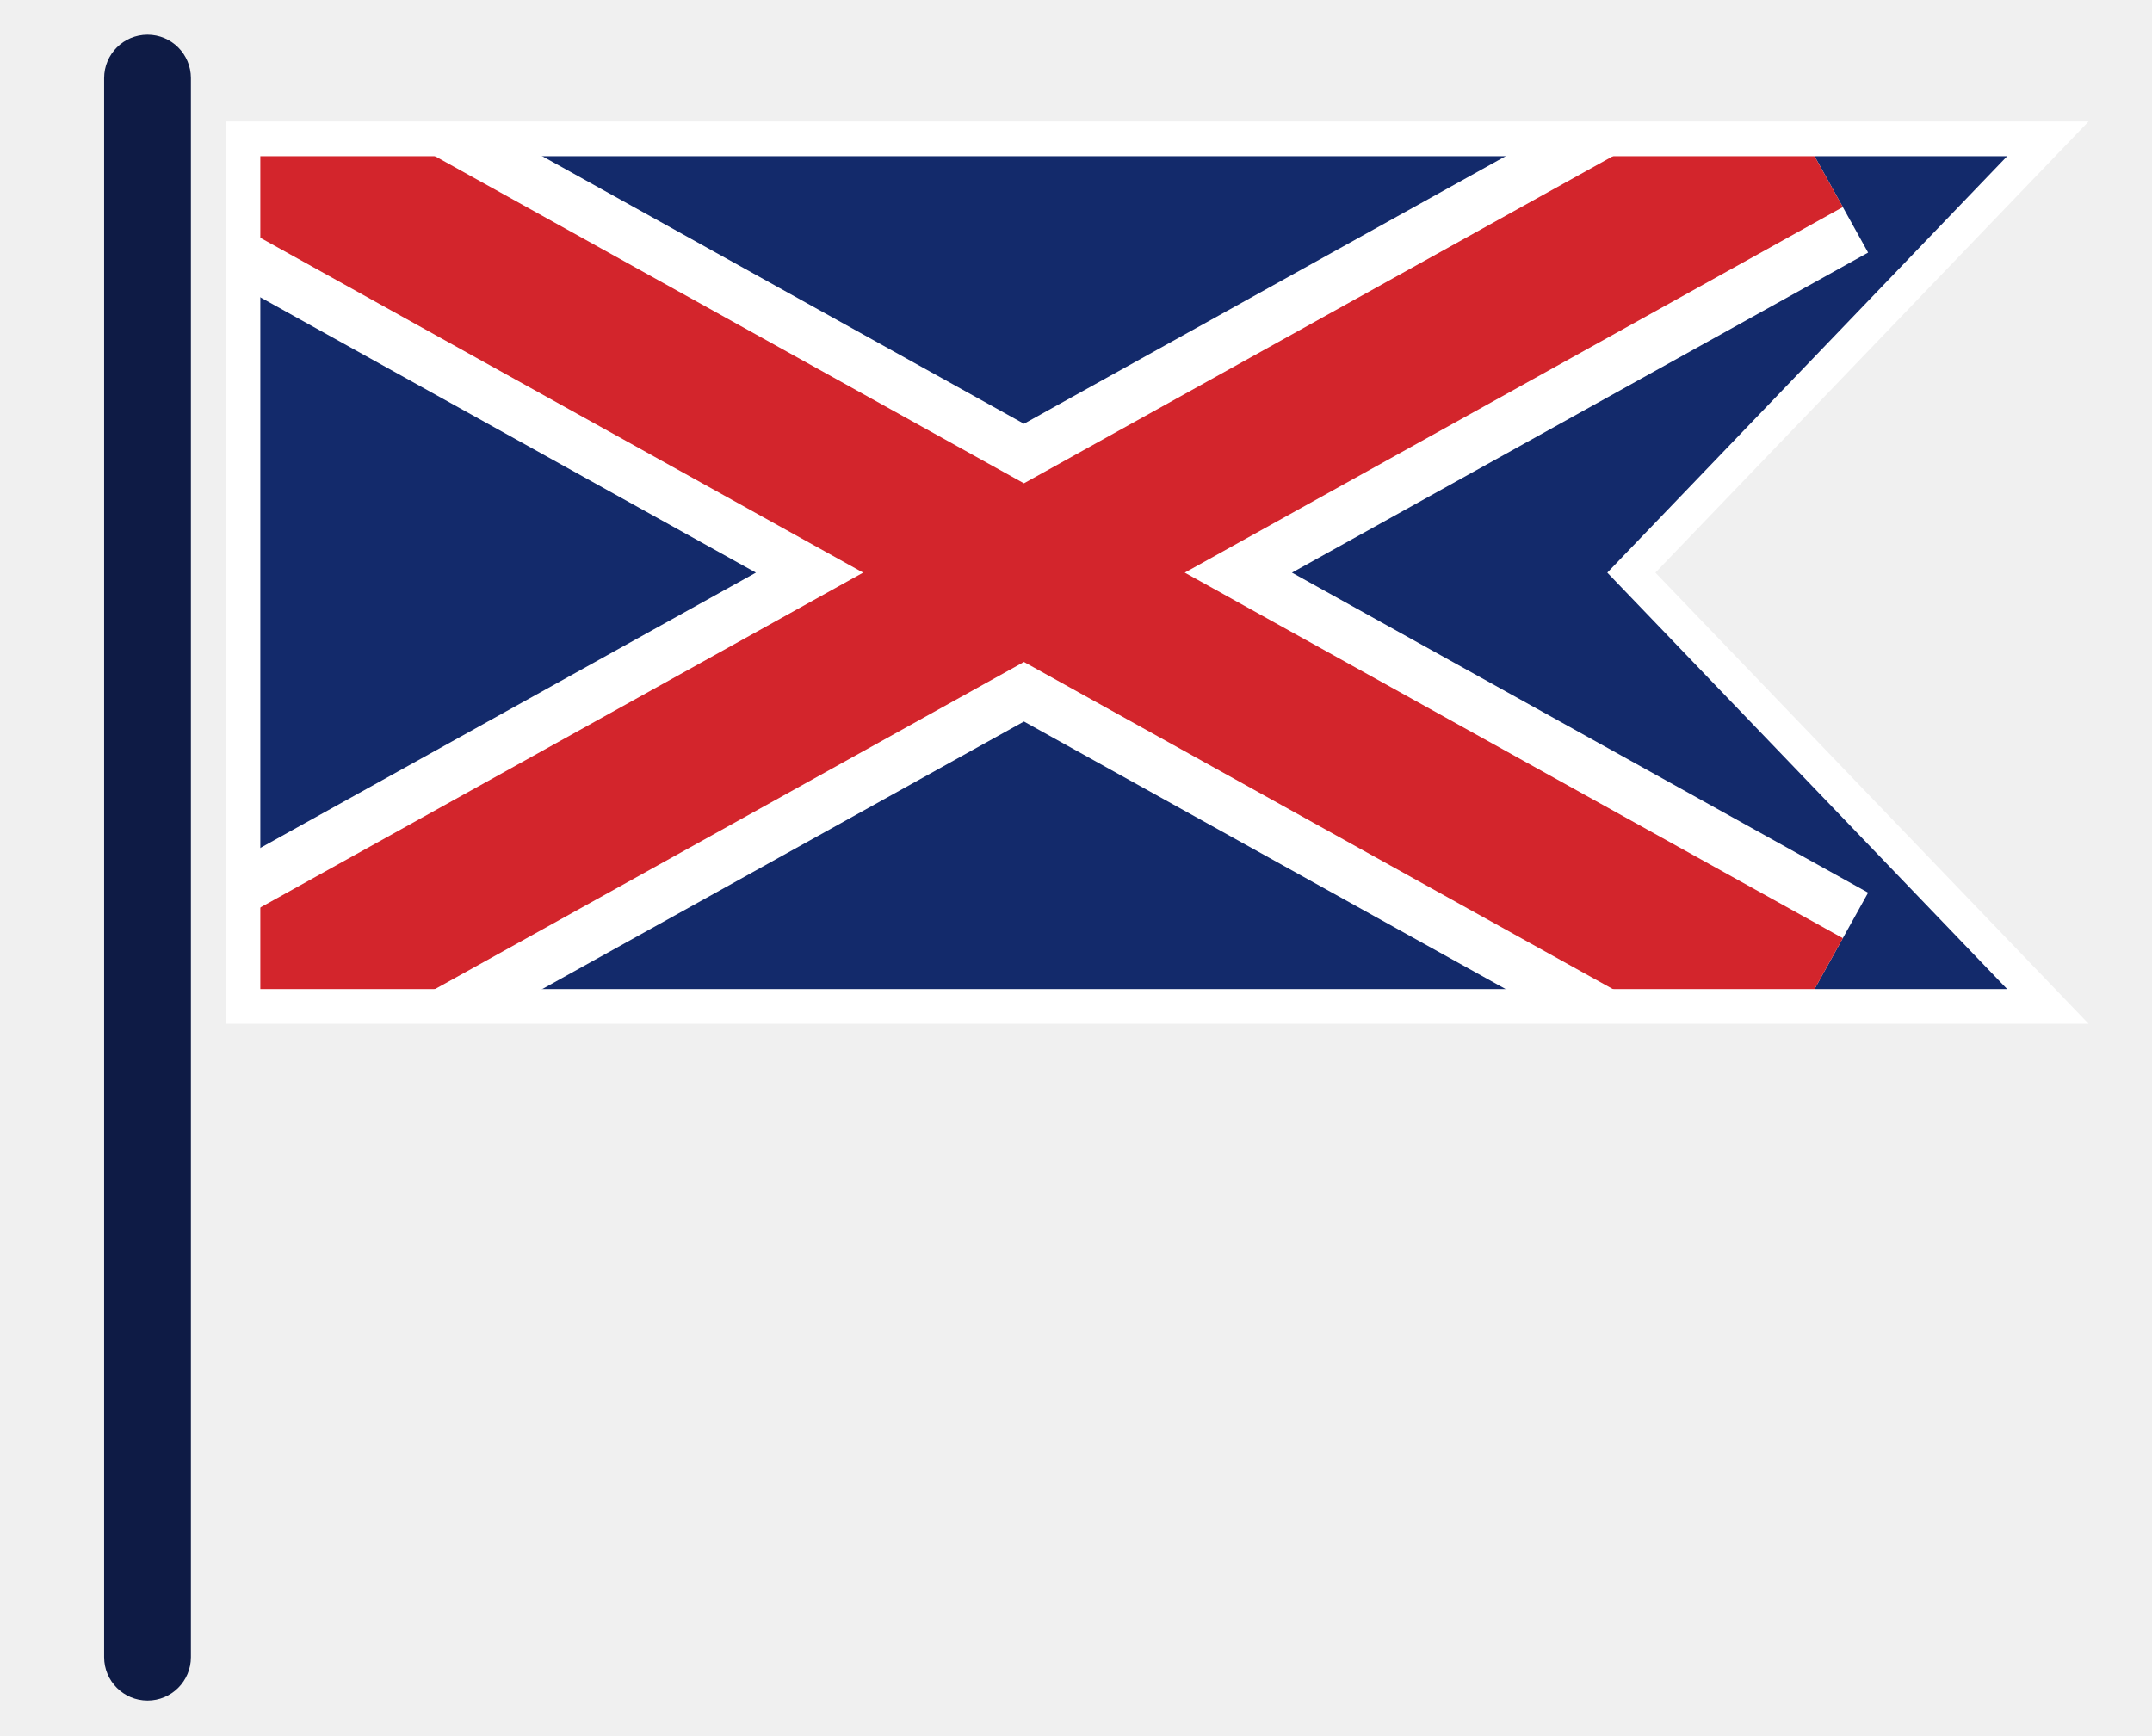
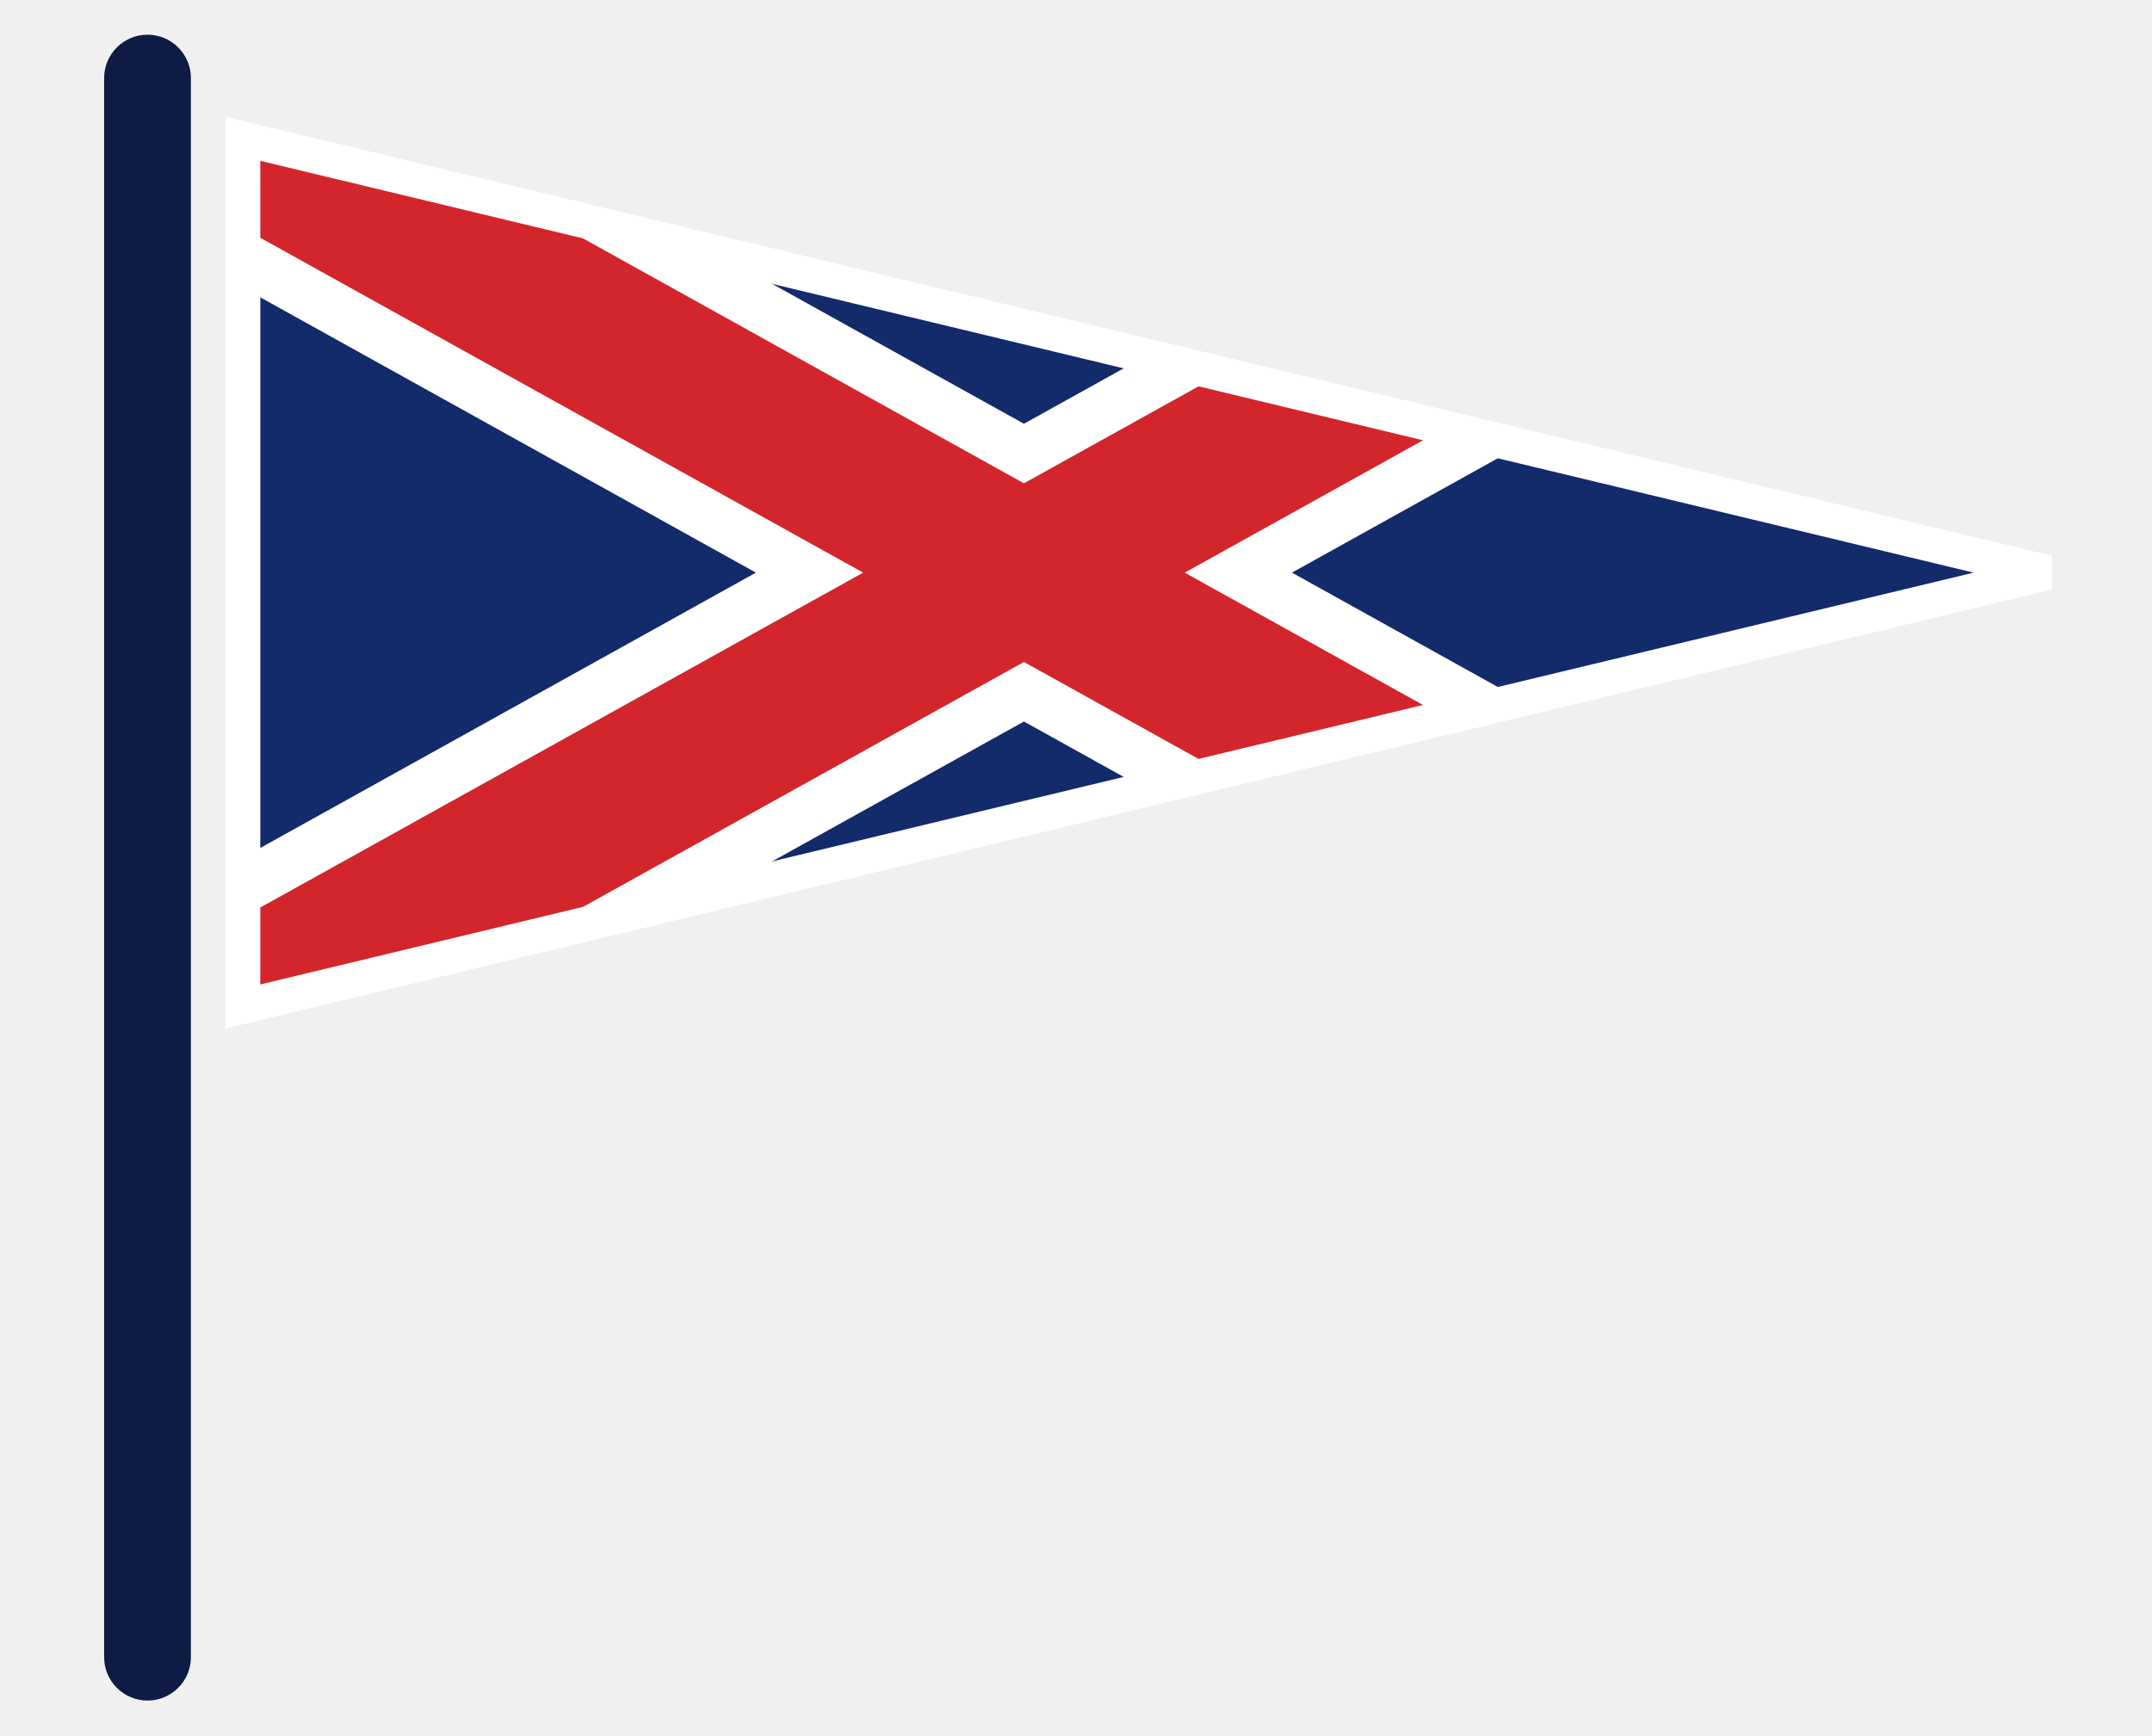
<svg xmlns="http://www.w3.org/2000/svg" viewBox="0 0 124 100" aria-hidden="true">
  <defs>
    <clipPath id="st-clip9">
-       <path d="M14 8H118L94 33L118 58H14Z" />
+       <path d="M14 8L118 33L14 58Z" />
    </clipPath>
  </defs>
  <rect fill="#0E1B45" x="6" y="2" width="5" height="96" rx="2.5" />
-   <path d="M14 8H118L94 33L118 58H14Z" fill="#132a6b" />
+   <path d="M14 8L118 33L14 58Z" fill="#132a6b" />
  <g clip-path="url(#st-clip9)">
    <path d="M14 8L104 58M14 58L104 8" stroke="#fff" stroke-width="15" />
    <path d="M14 8L104 58M14 58L104 8" stroke="#d3252c" stroke-width="9" />
  </g>
-   <path stroke="#fff" d="M14 8H118L94 33L118 58H14Z" fill="none" stroke-width="2" />
+   <path stroke="#fff" d="M14 8L118 33L14 58Z" fill="none" stroke-width="2" />
</svg>
